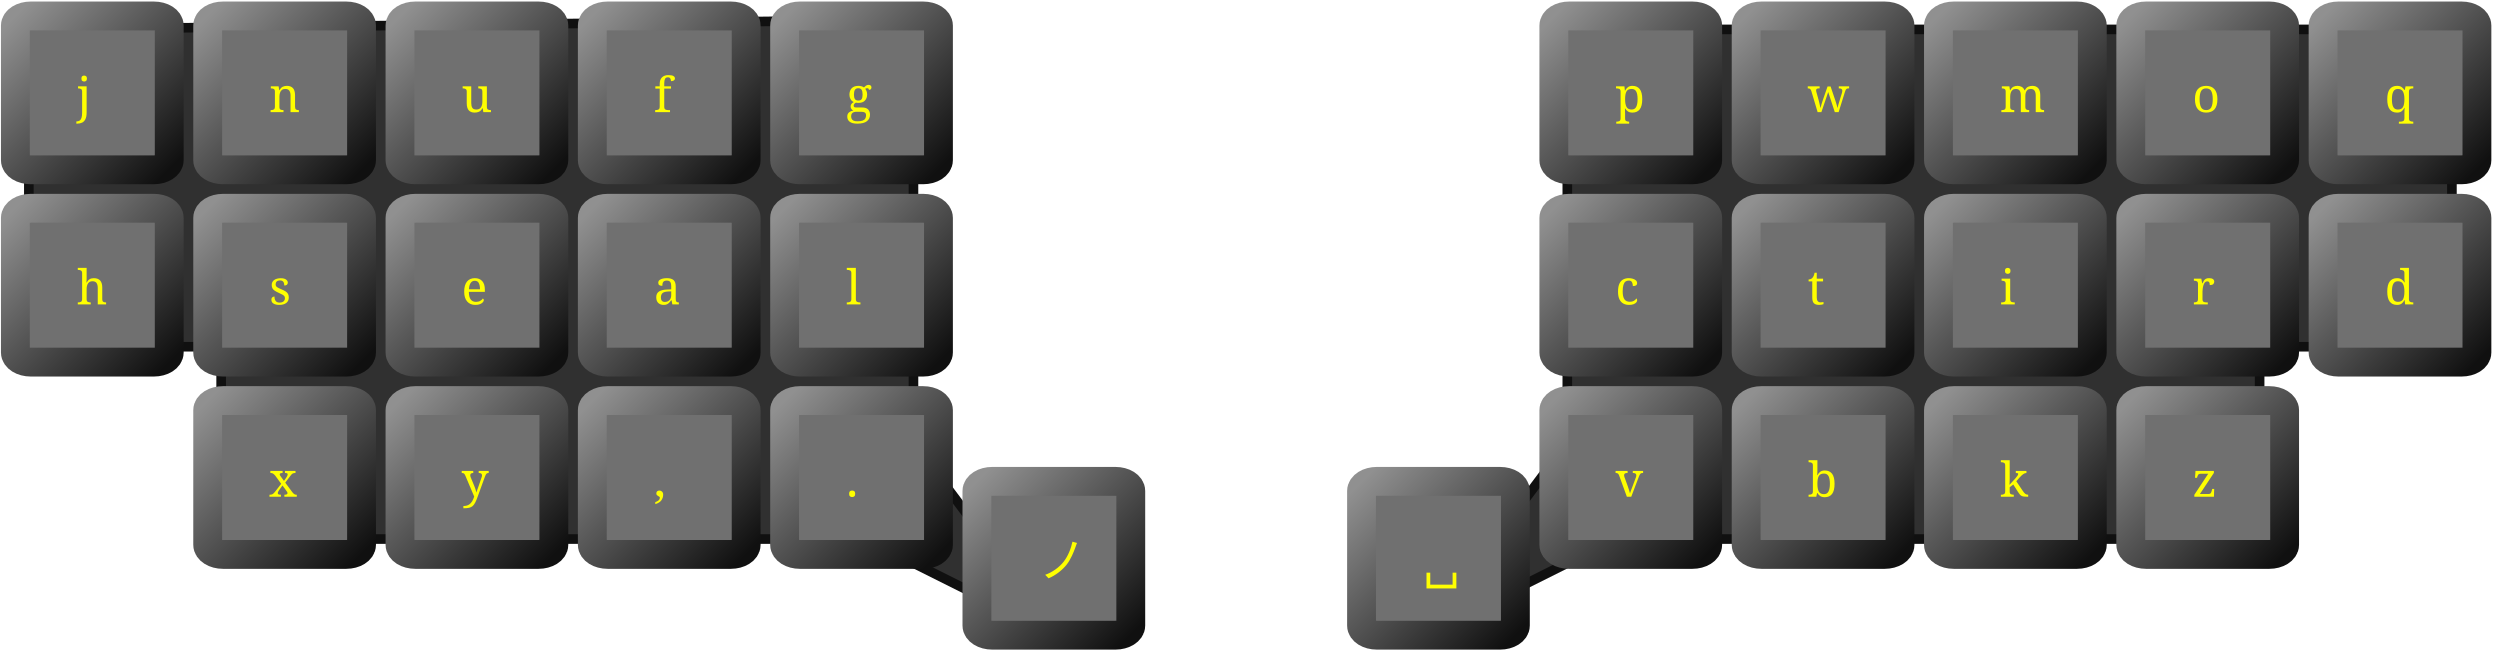
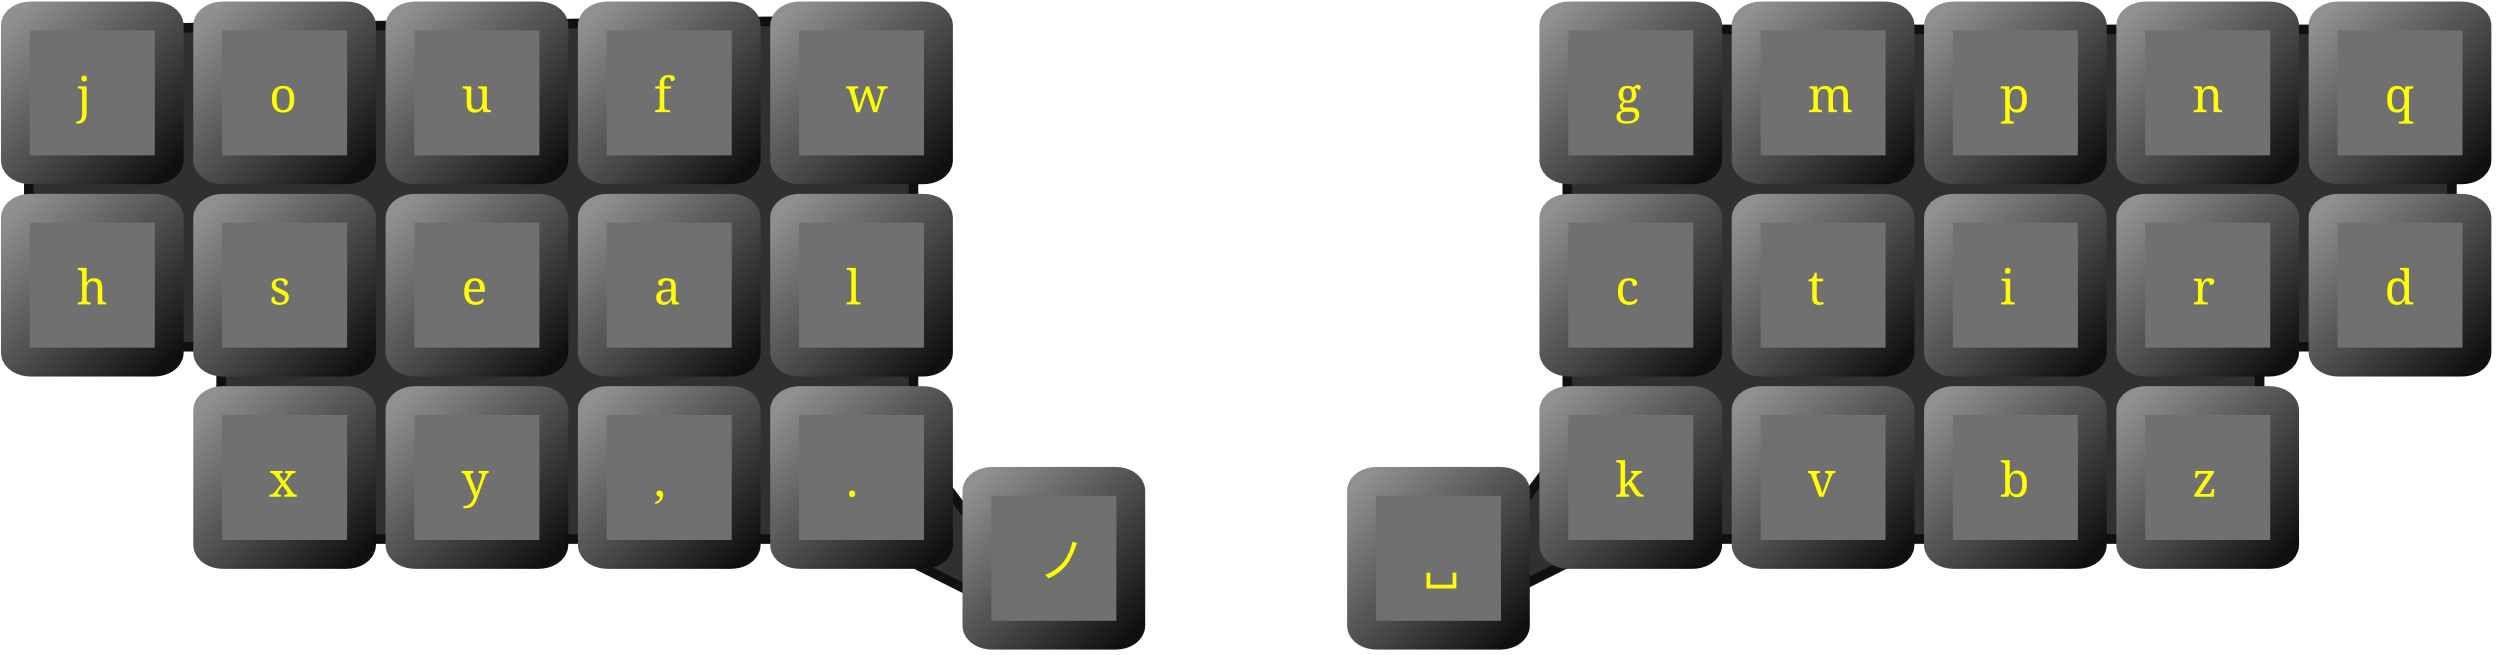
<svg xmlns="http://www.w3.org/2000/svg" version="1.1" width="1000px" height="262px" viewBox="0 0 1300 340">
  <style type="text/css">
	rect
		{fill:#707070;
		stroke:url(#gradient);
		stroke-width:15;}
	polygon
		{fill:#303030;
		stroke:#101010;
		stroke-width:5;}
	text
		{font-size:25px;
		font-family:serif;
		text-shadow:silver 2px 2px 2px;
		fill:yellow;
		text-transform:uppercase;}
	</style>
  <defs>
    <linearGradient id="gradient" x1="0" x2="1" y1="0" y2="1">
      <stop offset="0%" stop-color="#909090" />
      <stop offset="100%" stop-color="#101010" />
    </linearGradient>
  </defs>
  <polygon points="15,15 475,10 475,230 550,330 450,280 115,280 115,180 15,180" stroke-linejoin="round" />
  <polygon points="815,15 1275,15 1275,180 1175,180 1175,280 840,280 740,330 815,230" stroke-linejoin="round" />
  <rect x="8" y="8" rx="8" ry="5" width="80" height="80" />
  <text x="40" y="58">j</text>
  <rect x="108" y="8" rx="8" ry="5" width="80" height="80" />
-   <text x="140" y="58">n</text>
+   <text x="140" y="58">o</text>
  <rect x="208" y="8" rx="8" ry="5" width="80" height="80" />
  <text x="240" y="58">u</text>
  <rect x="308" y="8" rx="8" ry="5" width="80" height="80" />
  <text x="340" y="58">f</text>
  <rect x="408" y="8" rx="8" ry="5" width="80" height="80" />
-   <text x="440" y="58">g</text>
+   <text x="440" y="58">w</text>
  <rect x="808" y="8" rx="8" ry="5" width="80" height="80" />
-   <text x="840" y="58">p</text>
+   <text x="840" y="58">g</text>
  <rect x="908" y="8" rx="8" ry="5" width="80" height="80" />
-   <text x="940" y="58">w</text>
+   <text x="940" y="58">m</text>
  <rect x="1008" y="8" rx="8" ry="5" width="80" height="80" />
-   <text x="1040" y="58">m</text>
+   <text x="1040" y="58">p</text>
  <rect x="1108" y="8" rx="8" ry="5" width="80" height="80" />
-   <text x="1140" y="58">o</text>
+   <text x="1140" y="58">n</text>
  <rect x="1208" y="8" rx="8" ry="5" width="80" height="80" />
  <text x="1240" y="58">q</text>
  <rect x="8" y="108" rx="8" ry="5" width="80" height="80" />
  <text x="40" y="158">h</text>
  <rect x="108" y="108" rx="8" ry="5" width="80" height="80" />
  <text x="140" y="158">s</text>
  <rect x="208" y="108" rx="8" ry="5" width="80" height="80" />
  <text x="240" y="158">e</text>
  <rect x="308" y="108" rx="8" ry="5" width="80" height="80" />
  <text x="340" y="158">a</text>
  <rect x="408" y="108" rx="8" ry="5" width="80" height="80" />
  <text x="440" y="158">l</text>
  <rect x="808" y="108" rx="8" ry="5" width="80" height="80" />
  <text x="840" y="158">c</text>
  <rect x="908" y="108" rx="8" ry="5" width="80" height="80" />
  <text x="940" y="158">t</text>
  <rect x="1008" y="108" rx="8" ry="5" width="80" height="80" />
  <text x="1040" y="158">i</text>
  <rect x="1108" y="108" rx="8" ry="5" width="80" height="80" />
  <text x="1140" y="158">r</text>
  <rect x="1208" y="108" rx="8" ry="5" width="80" height="80" />
  <text x="1240" y="158">d</text>
  <rect x="108" y="208" rx="8" ry="5" width="80" height="80" />
  <text x="140" y="258">x</text>
  <rect x="208" y="208" rx="8" ry="5" width="80" height="80" />
  <text x="240" y="258">y</text>
  <rect x="308" y="208" rx="8" ry="5" width="80" height="80" />
  <text x="340" y="258">,</text>
  <rect x="408" y="208" rx="8" ry="5" width="80" height="80" />
  <text x="440" y="258">.</text>
  <rect x="508" y="250" rx="8" ry="5" width="80" height="80" />
  <text x="540" y="300">ノ</text>
  <rect x="708" y="250" rx="8" ry="5" width="80" height="80" />
  <text x="740" y="300">␣</text>
  <rect x="808" y="208" rx="8" ry="5" width="80" height="80" />
-   <text x="840" y="258">v</text>
+   <text x="840" y="258">k</text>
  <rect x="908" y="208" rx="8" ry="5" width="80" height="80" />
-   <text x="940" y="258">b</text>
+   <text x="940" y="258">v</text>
  <rect x="1008" y="208" rx="8" ry="5" width="80" height="80" />
-   <text x="1040" y="258">k</text>
+   <text x="1040" y="258">b</text>
  <rect x="1108" y="208" rx="8" ry="5" width="80" height="80" />
  <text x="1140" y="258">z</text>
</svg>
